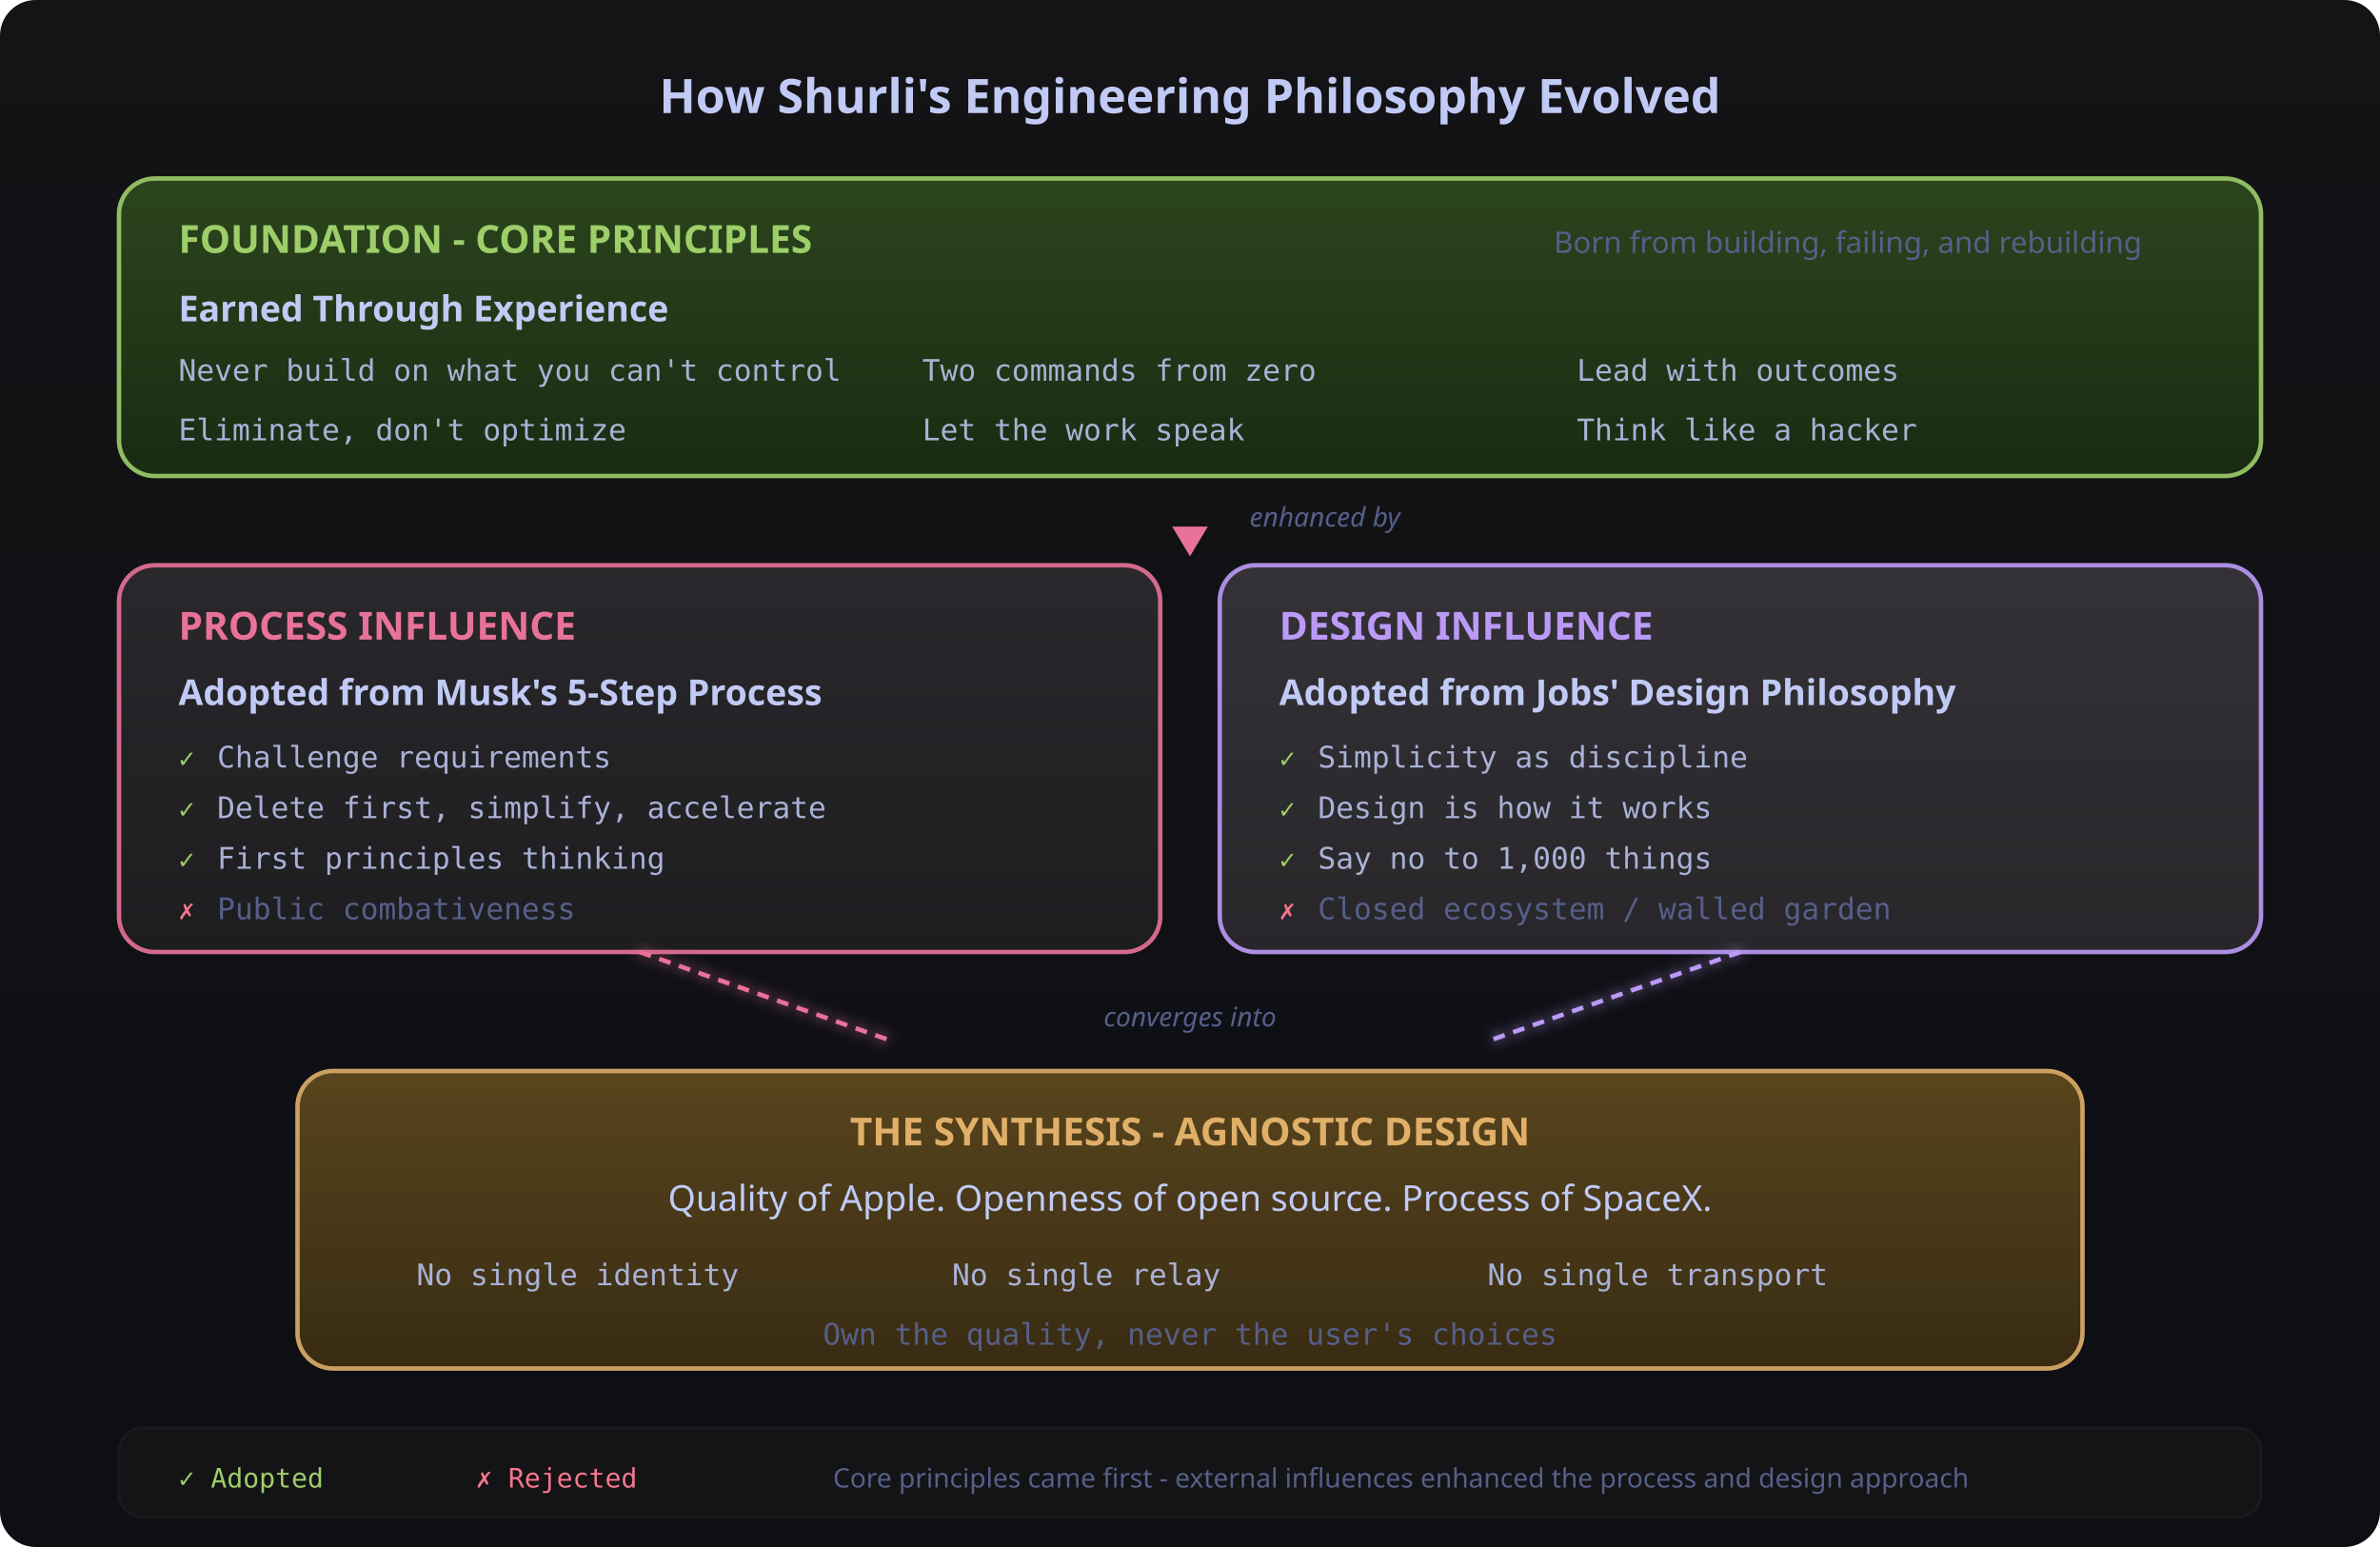
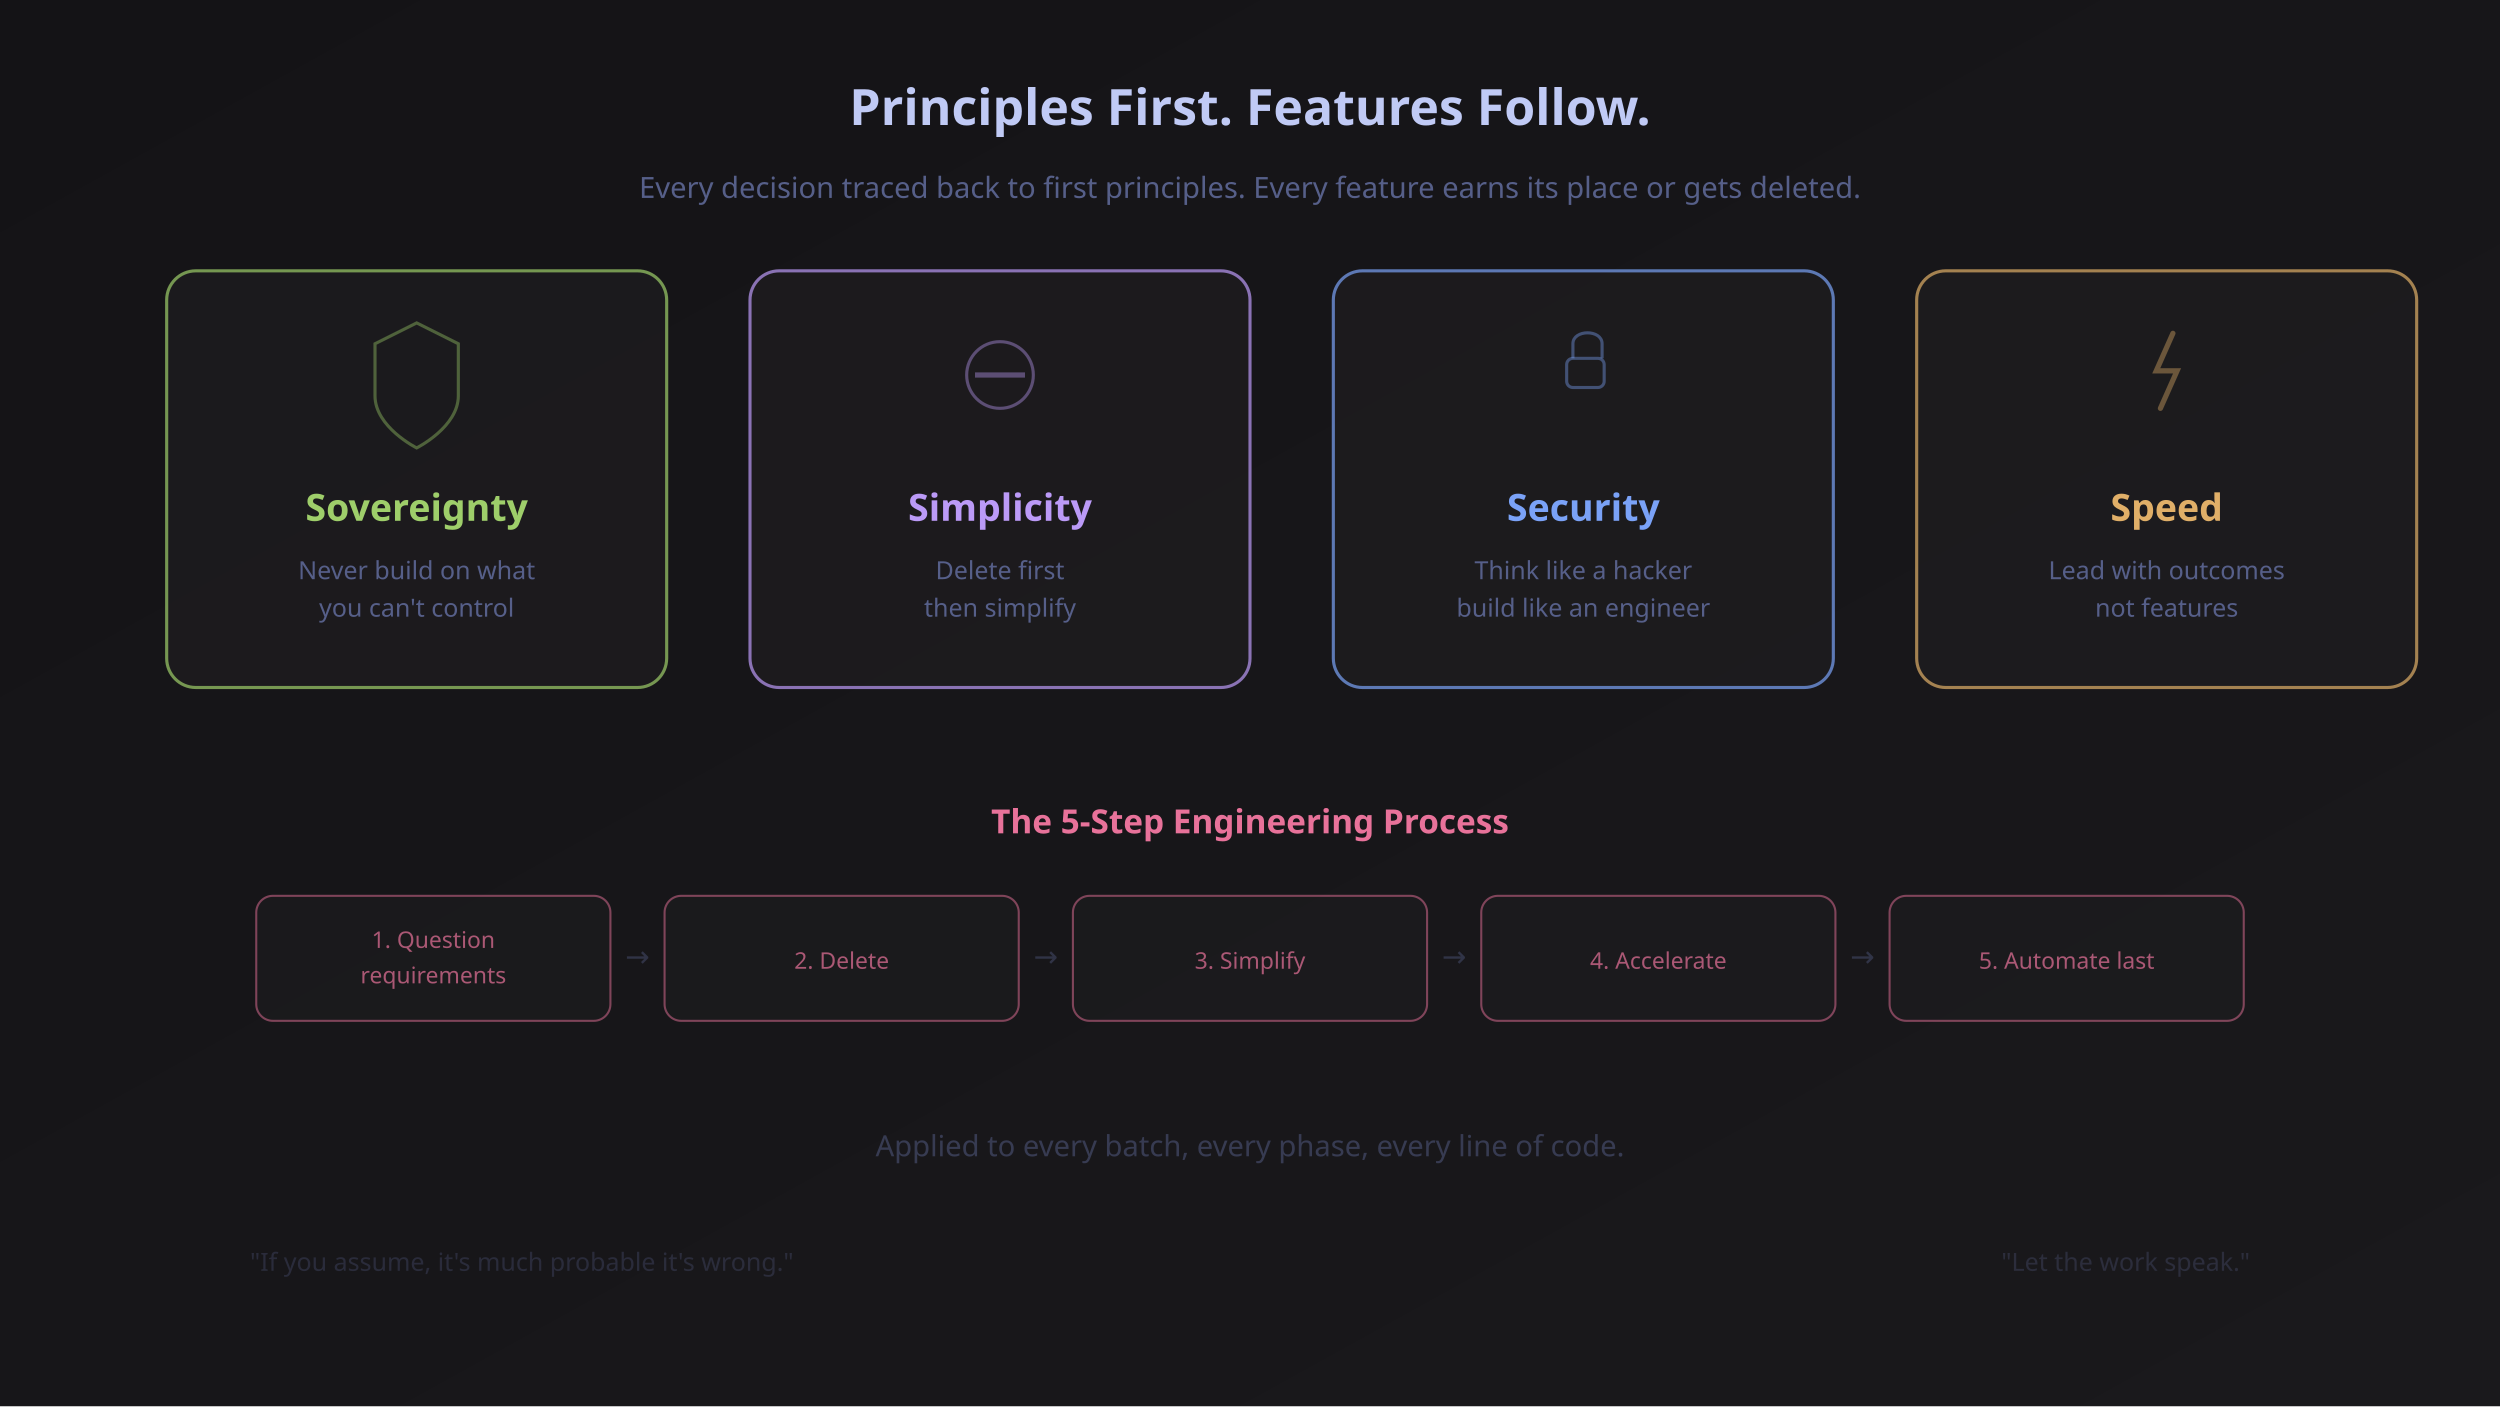
- <svg xmlns="http://www.w3.org/2000/svg" viewBox="0 0 800 520">
+ <svg xmlns="http://www.w3.org/2000/svg" viewBox="0 0 1200 675" width="1200" height="675">
  <defs>
-     <linearGradient id="bgGrad" x1="0%" y1="0%" x2="0%" y2="100%">
+     <linearGradient id="bgPH" x1="0%" y1="0%" x2="100%" y2="100%">
      <stop offset="0%" style="stop-color:#141316" />
-       <stop offset="100%" style="stop-color:#0d0f14" />
+       <stop offset="100%" style="stop-color:#1a191c" />
    </linearGradient>
-     <linearGradient id="layer1Grad" x1="0%" y1="0%" x2="0%" y2="100%">
-       <stop offset="0%" style="stop-color:#2d4a1e" />
-       <stop offset="100%" style="stop-color:#1a2e12" />
-     </linearGradient>
-     <linearGradient id="layer2Grad" x1="0%" y1="0%" x2="0%" y2="100%">
-       <stop offset="0%" style="stop-color:#2c2a2e" />
-       <stop offset="100%" style="stop-color:#1e1d20" />
-     </linearGradient>
-     <linearGradient id="layer3Grad" x1="0%" y1="0%" x2="0%" y2="100%">
-       <stop offset="0%" style="stop-color:#38353b" />
-       <stop offset="100%" style="stop-color:#2a282c" />
-     </linearGradient>
-     <linearGradient id="agnosticGrad" x1="0%" y1="0%" x2="0%" y2="100%">
-       <stop offset="0%" style="stop-color:#614a1e" />
-       <stop offset="100%" style="stop-color:#3d2e12" />
-     </linearGradient>
-     <filter id="glow">
-       <feGaussianBlur stdDeviation="3" result="blur" />
-       <feMerge>
-         <feMergeNode in="blur" />
-         <feMergeNode in="SourceGraphic" />
-       </feMerge>
-     </filter>
-     <filter id="softGlow">
-       <feGaussianBlur stdDeviation="2" result="blur" />
-       <feMerge>
-         <feMergeNode in="blur" />
-         <feMergeNode in="SourceGraphic" />
-       </feMerge>
-     </filter>
  </defs>
-   <rect width="800" height="520" fill="url(#bgGrad)" rx="12" />
-   <text x="400" y="38" text-anchor="middle" fill="#c0caf5" font-family="system-ui, sans-serif" font-size="16" font-weight="600">How Shurli's Engineering Philosophy Evolved</text>
-   <rect x="40" y="60" width="720" height="100" rx="12" fill="url(#layer1Grad)" stroke="#9ece6a" stroke-width="1.5" opacity="0.9" />
-   <text x="60" y="85" fill="#9ece6a" font-family="system-ui, sans-serif" font-size="13" font-weight="600">FOUNDATION - CORE PRINCIPLES</text>
-   <text x="720" y="85" text-anchor="end" fill="#565f89" font-family="system-ui, sans-serif" font-size="10">Born from building, failing, and rebuilding</text>
-   <text x="60" y="108" fill="#c0caf5" font-family="system-ui, sans-serif" font-size="12" font-weight="600">Earned Through Experience</text>
-   <text x="60" y="128" fill="#a9b1d6" font-family="SF Mono, monospace" font-size="10">Never build on what you can't control</text>
-   <text x="310" y="128" fill="#a9b1d6" font-family="SF Mono, monospace" font-size="10">Two commands from zero</text>
-   <text x="530" y="128" fill="#a9b1d6" font-family="SF Mono, monospace" font-size="10">Lead with outcomes</text>
-   <text x="60" y="148" fill="#a9b1d6" font-family="SF Mono, monospace" font-size="10">Eliminate, don't optimize</text>
-   <text x="310" y="148" fill="#a9b1d6" font-family="SF Mono, monospace" font-size="10">Let the work speak</text>
-   <text x="530" y="148" fill="#a9b1d6" font-family="SF Mono, monospace" font-size="10">Think like a hacker</text>
-   <line x1="400" y1="160" x2="400" y2="180" stroke="#e8729a" stroke-width="1.5" filter="url(#softGlow)" />
-   <polygon points="394,177 400,187 406,177" fill="#e8729a" />
-   <text x="420" y="177" fill="#565f89" font-family="system-ui, sans-serif" font-size="9" font-style="italic">enhanced by</text>
-   <rect x="40" y="190" width="350" height="130" rx="12" fill="url(#layer2Grad)" stroke="#e8729a" stroke-width="1.5" opacity="0.9" />
-   <text x="60" y="215" fill="#e8729a" font-family="system-ui, sans-serif" font-size="13" font-weight="600">PROCESS INFLUENCE</text>
-   <text x="60" y="237" fill="#c0caf5" font-family="system-ui, sans-serif" font-size="12" font-weight="600">Adopted from Musk's 5-Step Process</text>
-   <text x="60" y="258" fill="#9ece6a" font-family="SF Mono, monospace" font-size="9">✓</text>
-   <text x="73" y="258" fill="#a9b1d6" font-family="SF Mono, monospace" font-size="10">Challenge requirements</text>
-   <text x="60" y="275" fill="#9ece6a" font-family="SF Mono, monospace" font-size="9">✓</text>
-   <text x="73" y="275" fill="#a9b1d6" font-family="SF Mono, monospace" font-size="10">Delete first, simplify, accelerate</text>
-   <text x="60" y="292" fill="#9ece6a" font-family="SF Mono, monospace" font-size="9">✓</text>
-   <text x="73" y="292" fill="#a9b1d6" font-family="SF Mono, monospace" font-size="10">First principles thinking</text>
-   <text x="60" y="309" fill="#f7768e" font-family="SF Mono, monospace" font-size="9">✗</text>
-   <text x="73" y="309" fill="#565f89" font-family="SF Mono, monospace" font-size="10">Public combativeness</text>
-   <rect x="410" y="190" width="350" height="130" rx="12" fill="url(#layer3Grad)" stroke="#bb9af7" stroke-width="1.5" opacity="0.9" />
-   <text x="430" y="215" fill="#bb9af7" font-family="system-ui, sans-serif" font-size="13" font-weight="600">DESIGN INFLUENCE</text>
-   <text x="430" y="237" fill="#c0caf5" font-family="system-ui, sans-serif" font-size="12" font-weight="600">Adopted from Jobs' Design Philosophy</text>
-   <text x="430" y="258" fill="#9ece6a" font-family="SF Mono, monospace" font-size="9">✓</text>
-   <text x="443" y="258" fill="#a9b1d6" font-family="SF Mono, monospace" font-size="10">Simplicity as discipline</text>
-   <text x="430" y="275" fill="#9ece6a" font-family="SF Mono, monospace" font-size="9">✓</text>
-   <text x="443" y="275" fill="#a9b1d6" font-family="SF Mono, monospace" font-size="10">Design is how it works</text>
-   <text x="430" y="292" fill="#9ece6a" font-family="SF Mono, monospace" font-size="9">✓</text>
-   <text x="443" y="292" fill="#a9b1d6" font-family="SF Mono, monospace" font-size="10">Say no to 1,000 things</text>
-   <text x="430" y="309" fill="#f7768e" font-family="SF Mono, monospace" font-size="9">✗</text>
-   <text x="443" y="309" fill="#565f89" font-family="SF Mono, monospace" font-size="10">Closed ecosystem / walled garden</text>
-   <line x1="215" y1="320" x2="300" y2="350" stroke="#e8729a" stroke-width="1.5" stroke-dasharray="4,3" filter="url(#softGlow)" />
-   <line x1="585" y1="320" x2="500" y2="350" stroke="#bb9af7" stroke-width="1.5" stroke-dasharray="4,3" filter="url(#softGlow)" />
-   <text x="400" y="345" text-anchor="middle" fill="#565f89" font-family="system-ui, sans-serif" font-size="9" font-style="italic">converges into</text>
-   <rect x="100" y="360" width="600" height="100" rx="12" fill="url(#agnosticGrad)" stroke="#e0af68" stroke-width="1.5" opacity="0.9" />
-   <text x="400" y="385" text-anchor="middle" fill="#e0af68" font-family="system-ui, sans-serif" font-size="13" font-weight="600">THE SYNTHESIS - AGNOSTIC DESIGN</text>
-   <text x="400" y="407" text-anchor="middle" fill="#c0caf5" font-family="system-ui, sans-serif" font-size="12">Quality of Apple. Openness of open source. Process of SpaceX.</text>
-   <text x="140" y="432" fill="#a9b1d6" font-family="SF Mono, monospace" font-size="10">No single identity</text>
-   <text x="320" y="432" fill="#a9b1d6" font-family="SF Mono, monospace" font-size="10">No single relay</text>
-   <text x="500" y="432" fill="#a9b1d6" font-family="SF Mono, monospace" font-size="10">No single transport</text>
-   <text x="400" y="452" text-anchor="middle" fill="#565f89" font-family="SF Mono, monospace" font-size="10">Own the quality, never the user's choices</text>
-   <rect x="40" y="480" width="720" height="30" rx="8" fill="#141316" stroke="#1a191c" stroke-width="1" />
-   <text x="60" y="500" fill="#9ece6a" font-family="SF Mono, monospace" font-size="9">✓ Adopted</text>
-   <text x="160" y="500" fill="#f7768e" font-family="SF Mono, monospace" font-size="9">✗ Rejected</text>
-   <text x="280" y="500" fill="#565f89" font-family="system-ui, sans-serif" font-size="9">Core principles came first - external influences enhanced the process and design approach</text>
+   <rect width="1200" height="675" fill="url(#bgPH)" />
+   <text x="600" y="60" text-anchor="middle" font-family="system-ui, sans-serif" font-size="24" fill="#c0caf5" font-weight="700">Principles First. Features Follow.</text>
+   <text x="600" y="95" text-anchor="middle" font-family="system-ui, sans-serif" font-size="14" fill="#565f89">Every decision traced back to first principles. Every feature earns its place or gets deleted.</text>
+   <rect x="80" y="130" width="240" height="200" rx="14" fill="#1e1d20" stroke="#9ece6a" stroke-width="1.5" opacity="0.7" />
+   <path d="M200,155 L220,165 L220,190 C220,205 200,215 200,215 C200,215 180,205 180,190 L180,165 Z" fill="none" stroke="#9ece6a" stroke-width="1.5" opacity="0.4" />
+   <text x="200" y="250" text-anchor="middle" font-family="system-ui, sans-serif" font-size="18" fill="#9ece6a" font-weight="600">Sovereignty</text>
+   <text x="200" y="278" text-anchor="middle" font-family="system-ui, sans-serif" font-size="12" fill="#565f89">Never build on what</text>
+   <text x="200" y="296" text-anchor="middle" font-family="system-ui, sans-serif" font-size="12" fill="#565f89">you can't control</text>
+   <rect x="360" y="130" width="240" height="200" rx="14" fill="#1e1d20" stroke="#bb9af7" stroke-width="1.5" opacity="0.7" />
+   <circle cx="480" cy="180" r="16" fill="none" stroke="#bb9af7" stroke-width="1.5" opacity="0.4" />
+   <line x1="468" y1="180" x2="492" y2="180" stroke="#bb9af7" stroke-width="2.5" opacity="0.4" />
+   <text x="480" y="250" text-anchor="middle" font-family="system-ui, sans-serif" font-size="18" fill="#bb9af7" font-weight="600">Simplicity</text>
+   <text x="480" y="278" text-anchor="middle" font-family="system-ui, sans-serif" font-size="12" fill="#565f89">Delete first</text>
+   <text x="480" y="296" text-anchor="middle" font-family="system-ui, sans-serif" font-size="12" fill="#565f89">then simplify</text>
+   <rect x="640" y="130" width="240" height="200" rx="14" fill="#1e1d20" stroke="#7aa2f7" stroke-width="1.5" opacity="0.7" />
+   <rect x="752" y="172" width="18" height="14" rx="3" fill="none" stroke="#7aa2f7" stroke-width="1.5" opacity="0.4" />
+   <path d="M755,172 L755,165 C755,158 769,158 769,165 L769,172" fill="none" stroke="#7aa2f7" stroke-width="1.5" opacity="0.4" />
+   <text x="760" y="250" text-anchor="middle" font-family="system-ui, sans-serif" font-size="18" fill="#7aa2f7" font-weight="600">Security</text>
+   <text x="760" y="278" text-anchor="middle" font-family="system-ui, sans-serif" font-size="12" fill="#565f89">Think like a hacker</text>
+   <text x="760" y="296" text-anchor="middle" font-family="system-ui, sans-serif" font-size="12" fill="#565f89">build like an engineer</text>
+   <rect x="920" y="130" width="240" height="200" rx="14" fill="#1e1d20" stroke="#e0af68" stroke-width="1.5" opacity="0.7" />
+   <path d="M1043,160 L1035,178 L1045,178 L1037,196" fill="none" stroke="#e0af68" stroke-width="2.5" stroke-linecap="round" opacity="0.4" />
+   <text x="1040" y="250" text-anchor="middle" font-family="system-ui, sans-serif" font-size="18" fill="#e0af68" font-weight="600">Speed</text>
+   <text x="1040" y="278" text-anchor="middle" font-family="system-ui, sans-serif" font-size="12" fill="#565f89">Lead with outcomes</text>
+   <text x="1040" y="296" text-anchor="middle" font-family="system-ui, sans-serif" font-size="12" fill="#565f89">not features</text>
+   <text x="600" y="400" text-anchor="middle" font-family="system-ui, sans-serif" font-size="16" fill="#e8729a" font-weight="600">The 5-Step Engineering Process</text>
+   <rect x="123" y="430" width="170" height="60" rx="8" fill="#1e1d20" stroke="#e8729a" stroke-width="1" opacity="0.5" />
+   <text x="208" y="455" text-anchor="middle" font-family="system-ui, sans-serif" font-size="11" fill="#e8729a" opacity="0.7">1. Question</text>
+   <text x="208" y="472" text-anchor="middle" font-family="system-ui, sans-serif" font-size="11" fill="#e8729a" opacity="0.7">requirements</text>
+   <text x="306" y="464" text-anchor="middle" font-family="system-ui, sans-serif" font-size="14" fill="#565f89" opacity="0.4">→</text>
+   <rect x="319" y="430" width="170" height="60" rx="8" fill="#1e1d20" stroke="#e8729a" stroke-width="1" opacity="0.5" />
+   <text x="404" y="465" text-anchor="middle" font-family="system-ui, sans-serif" font-size="11" fill="#e8729a" opacity="0.7">2. Delete</text>
+   <text x="502" y="464" text-anchor="middle" font-family="system-ui, sans-serif" font-size="14" fill="#565f89" opacity="0.4">→</text>
+   <rect x="515" y="430" width="170" height="60" rx="8" fill="#1e1d20" stroke="#e8729a" stroke-width="1" opacity="0.5" />
+   <text x="600" y="465" text-anchor="middle" font-family="system-ui, sans-serif" font-size="11" fill="#e8729a" opacity="0.7">3. Simplify</text>
+   <text x="698" y="464" text-anchor="middle" font-family="system-ui, sans-serif" font-size="14" fill="#565f89" opacity="0.4">→</text>
+   <rect x="711" y="430" width="170" height="60" rx="8" fill="#1e1d20" stroke="#e8729a" stroke-width="1" opacity="0.5" />
+   <text x="796" y="465" text-anchor="middle" font-family="system-ui, sans-serif" font-size="11" fill="#e8729a" opacity="0.7">4. Accelerate</text>
+   <text x="894" y="464" text-anchor="middle" font-family="system-ui, sans-serif" font-size="14" fill="#565f89" opacity="0.4">→</text>
+   <rect x="907" y="430" width="170" height="60" rx="8" fill="#1e1d20" stroke="#e8729a" stroke-width="1" opacity="0.5" />
+   <text x="992" y="465" text-anchor="middle" font-family="system-ui, sans-serif" font-size="11" fill="#e8729a" opacity="0.7">5. Automate last</text>
+   <text x="600" y="555" text-anchor="middle" font-family="system-ui, sans-serif" font-size="14" fill="#565f89" opacity="0.5">Applied to every batch, every phase, every line of code.</text>
+   <text x="120" y="610" font-family="system-ui, sans-serif" font-size="12" fill="#565f89" opacity="0.3">"If you assume, it's much probable it's wrong."</text>
+   <text x="1080" y="610" text-anchor="end" font-family="system-ui, sans-serif" font-size="12" fill="#565f89" opacity="0.3">"Let the work speak."</text>
</svg>
